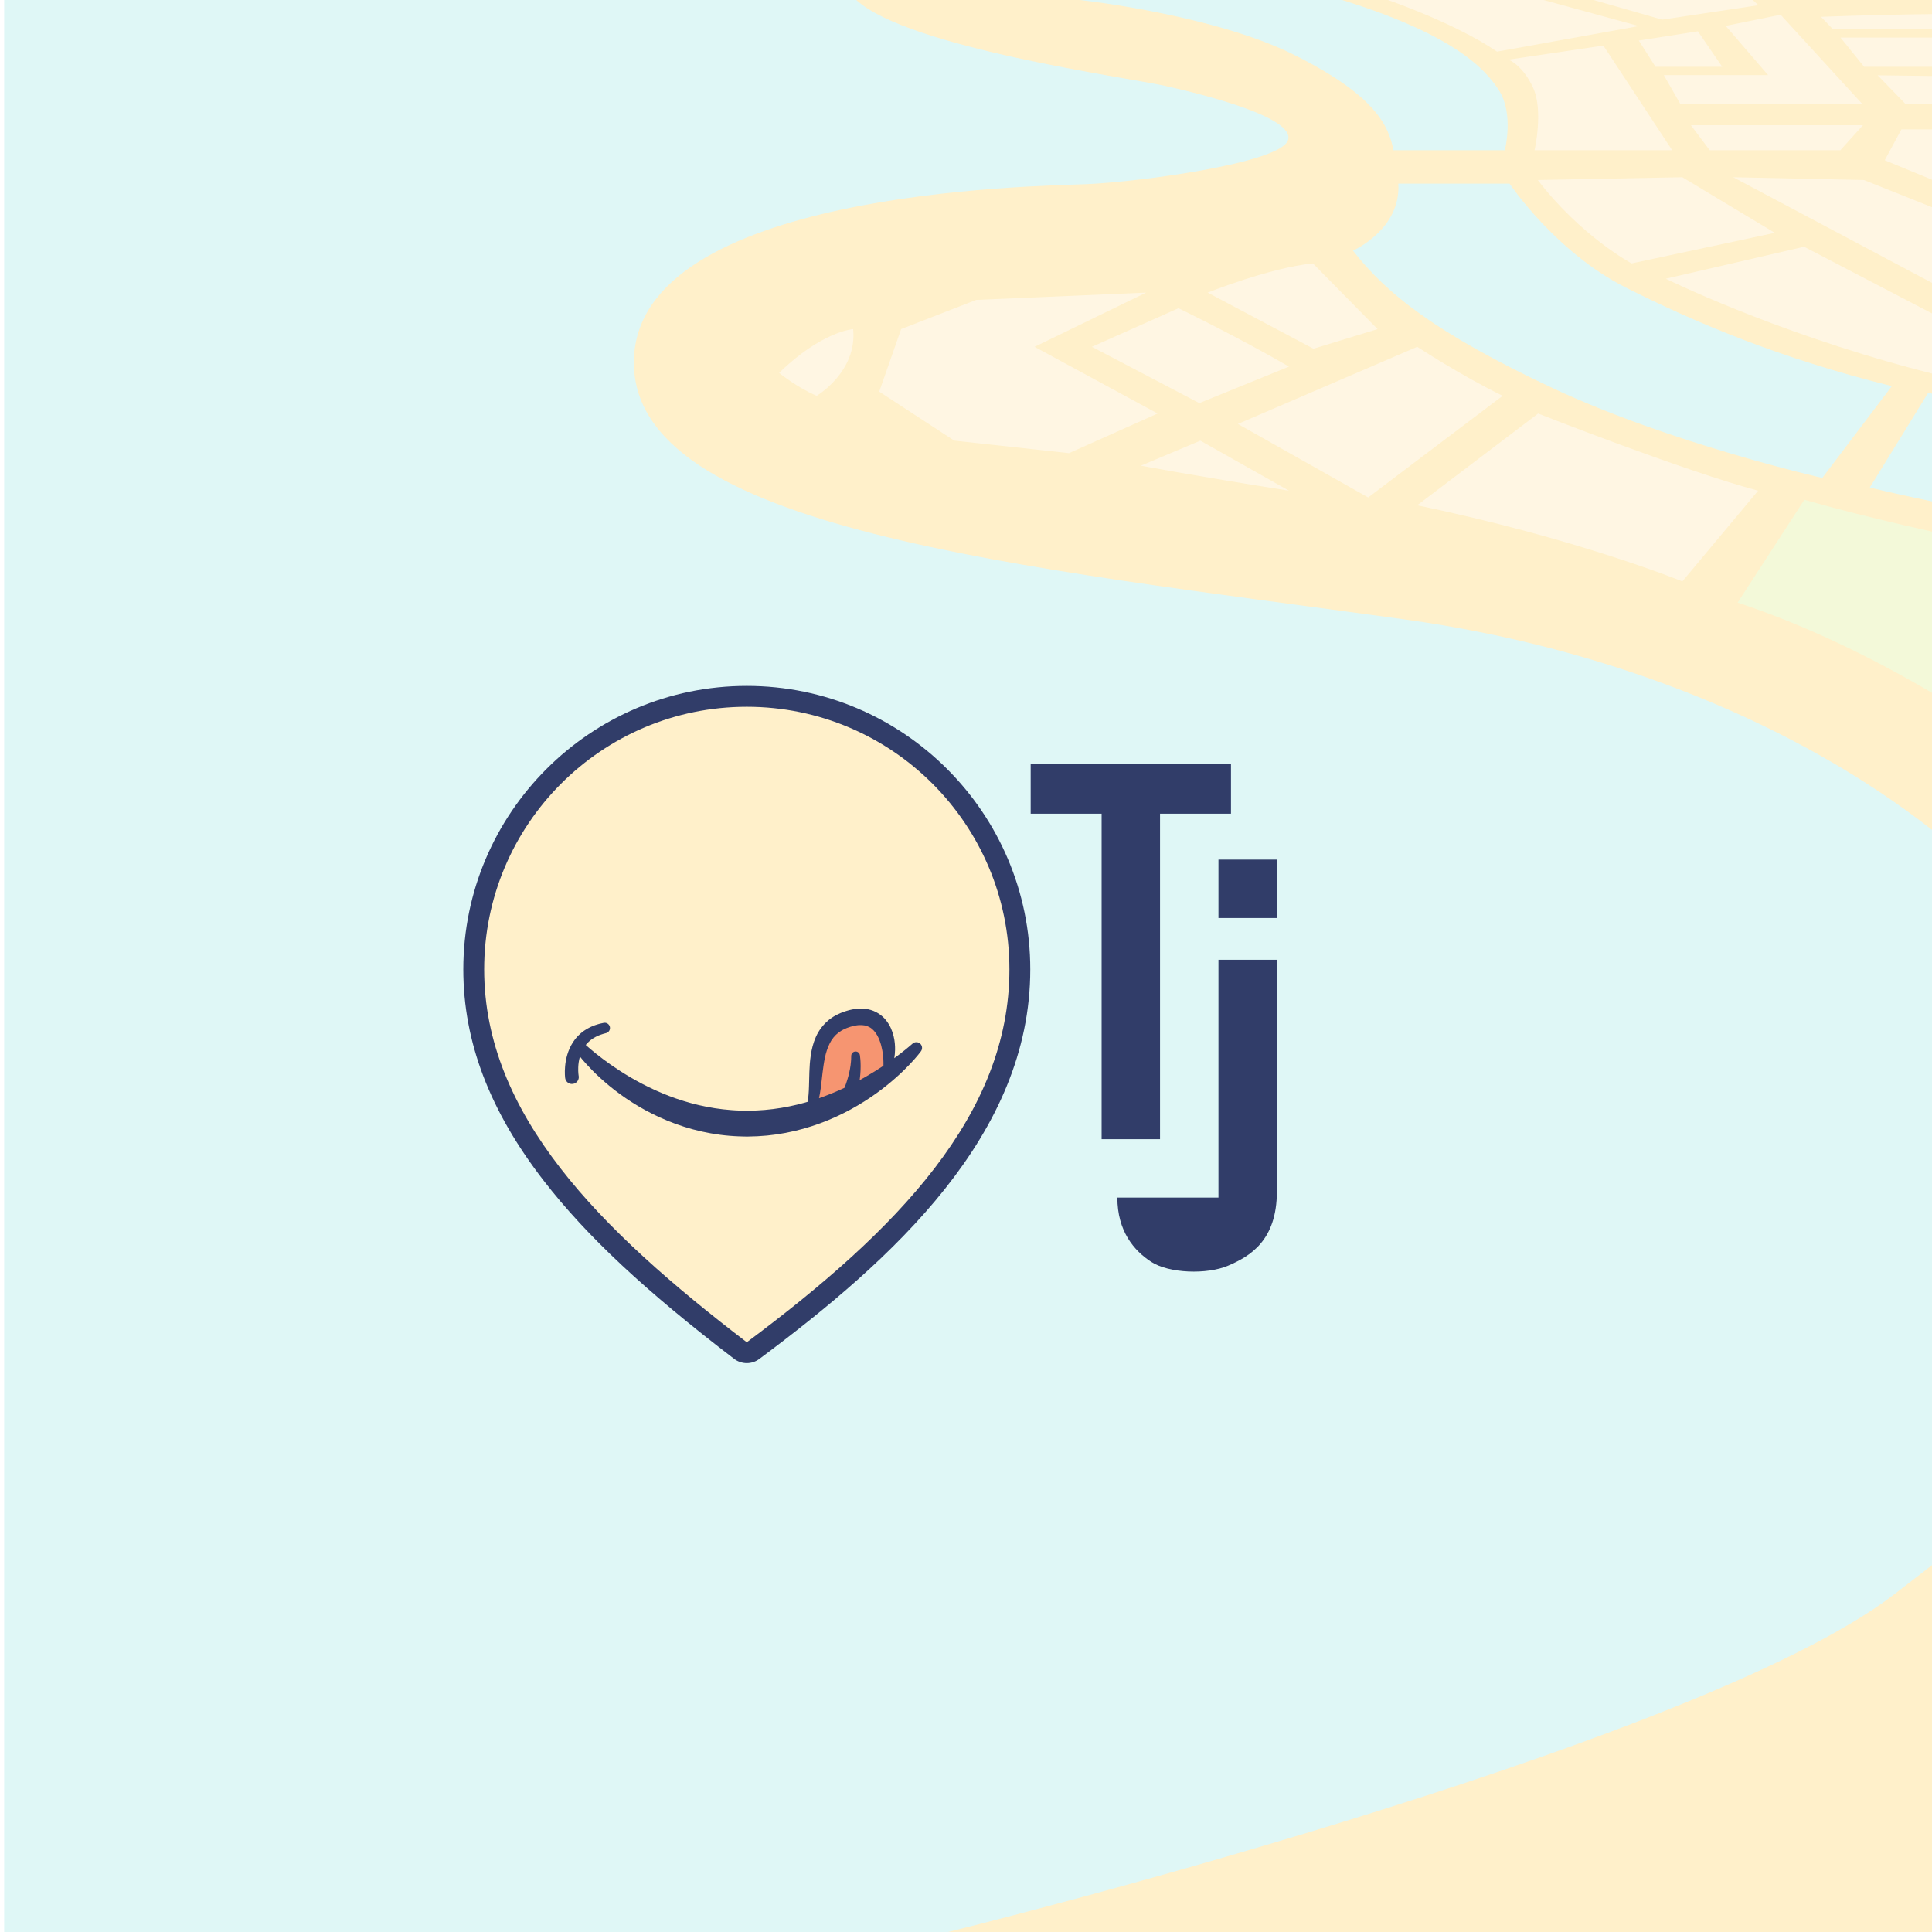
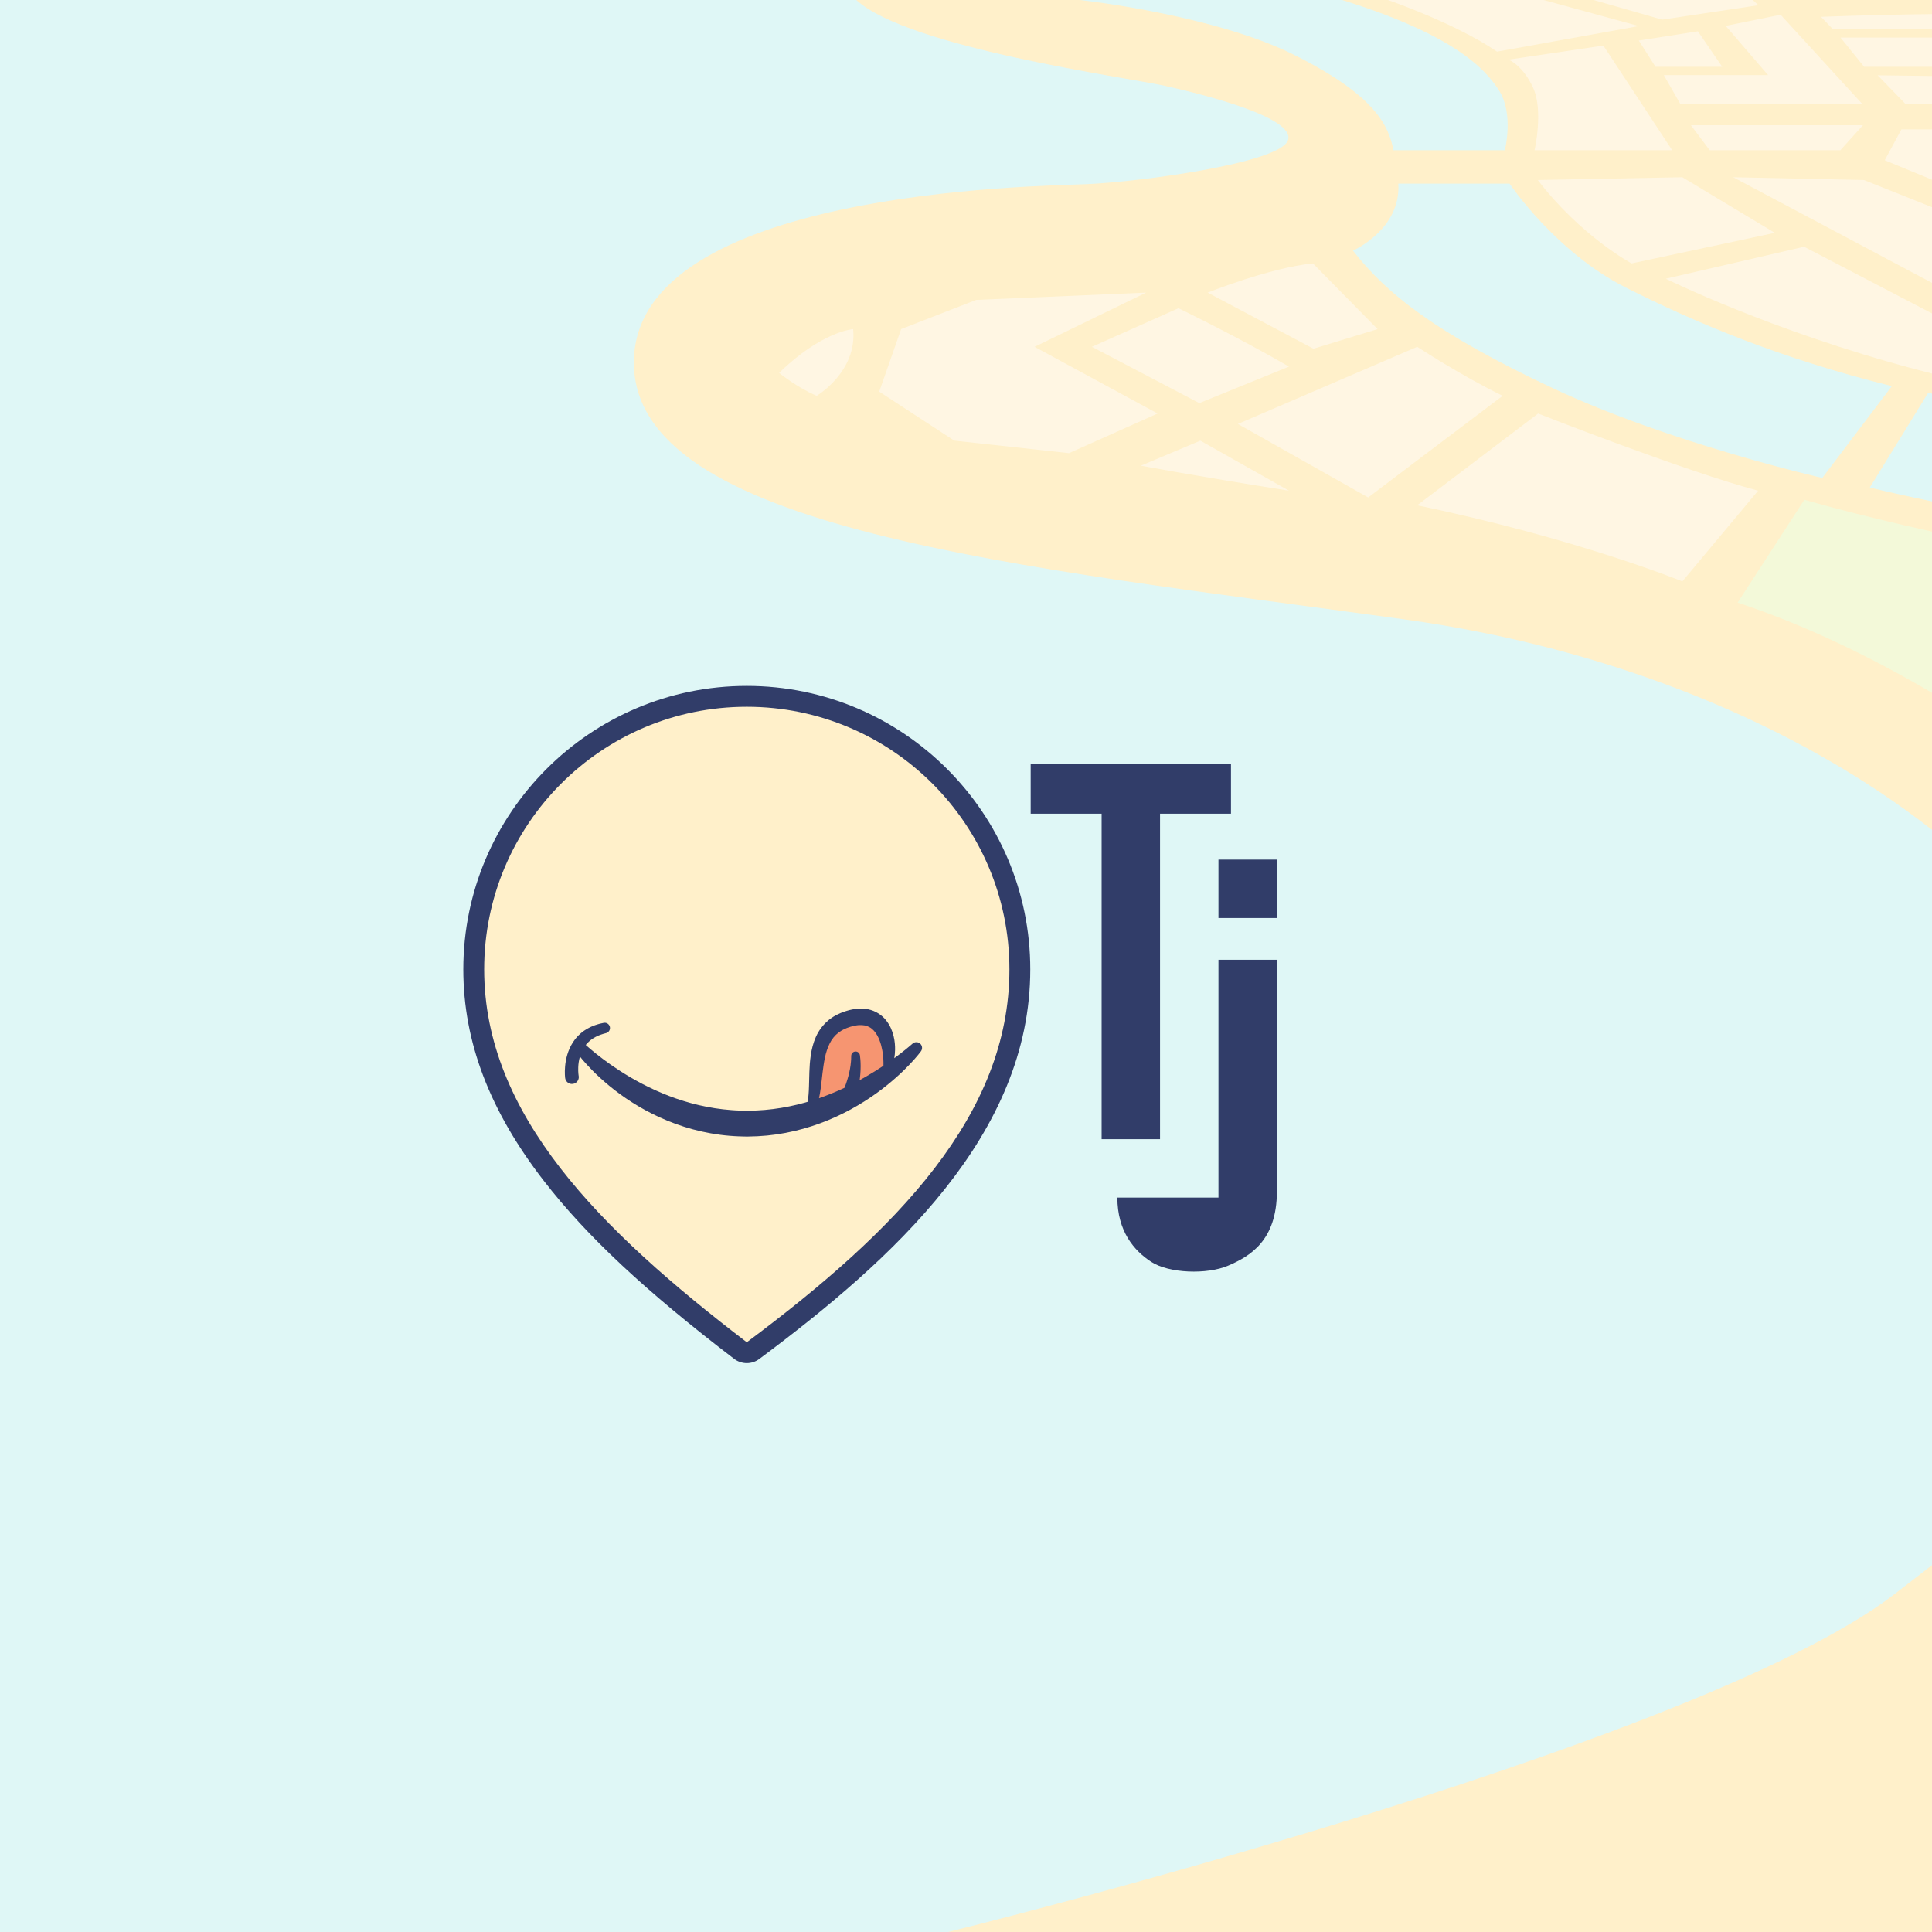
<svg xmlns="http://www.w3.org/2000/svg" version="1.1" id="Layer_1" x="0px" y="0px" width="463px" height="463px" viewBox="0 0 463 463" enable-background="new 0 0 463 463" xml:space="preserve">
-   <rect x="1" fill-rule="evenodd" clip-rule="evenodd" fill="#DFF7F6" width="462" height="463" />
+   <rect fill-rule="evenodd" clip-rule="evenodd" fill="#DFF7F6" width="463" height="463" />
  <g id="Layer_2" display="none">
    <g display="inline">
      <g>
        <linearGradient id="SVGID_1_" gradientUnits="userSpaceOnUse" x1="-941.48" y1="452.701" x2="-903.394" y2="487.678" gradientTransform="matrix(1 0 0 1 1388 -328)">
          <stop offset="0" style="stop-color:#3978DB" />
          <stop offset="1" style="stop-color:#5C9CFF" />
        </linearGradient>
        <path fill="url(#SVGID_1_)" d="M489.812,139.87c0-13.223-10.721-23.942-23.942-23.942s-23.941,10.719-23.941,23.942     c0,19.625,23.941,37.308,23.941,37.308S489.812,159.496,489.812,139.87z" />
        <path fill="#226CE0" d="M487.276,140.578c0-11.822-9.584-21.405-21.406-21.405c-11.82,0-21.404,9.583-21.404,21.405     c0,17.546,21.404,33.354,21.404,33.354S487.276,158.124,487.276,140.578z" />
      </g>
      <radialGradient id="SVGID_2_" cx="-922.13" cy="1010.335" r="23.772" gradientTransform="matrix(1 0 0 0.4 1388 -213.8008)" gradientUnits="userSpaceOnUse">
        <stop offset="0" style="stop-color:#004F54;stop-opacity:0.2" />
        <stop offset="1" style="stop-color:#004C54;stop-opacity:0" />
      </radialGradient>
      <ellipse fill="url(#SVGID_2_)" cx="465.87" cy="190.333" rx="31.34" ry="12.163" />
      <path fill="#76FFE8" d="M477,134h-1c-0.732,0-1.41,0.378-2,0.723v-2.556c0-0.552-0.447-1.167-1-1.167h-15    c-0.553,0-1,0.614-1,1.167v21c0,0.552,0.447,0.833,1,0.833h15c0.553,0,1-0.281,1-0.833v-2.556c0.59,0.344,1.268,0.39,2,0.39h1    c2.205,0,4-1.628,4-3.833v-9C481,135.961,479.206,134,477,134z M472,151c0,0.552-0.447,1-1,1h-11c-0.553,0-1-0.448-1-1v-12    c0-0.552,0.447-1,1-1h11c0.553,0,1,0.448,1,1V151z M479,147c0,1.104-0.896,2-2,2h-1c-1.104,0-2-0.896-2-2v-9c0-1.104,0.896-2,2-2    h1c1.104,0,2,0.896,2,2V147z" />
    </g>
    <g display="inline">
      <g>
        <linearGradient id="SVGID_3_" gradientUnits="userSpaceOnUse" x1="-1128.07" y1="356.881" x2="-1103.179" y2="379.74" gradientTransform="matrix(1 0 0 1 1388 -328)">
          <stop offset="0" style="stop-color:#3978DB" />
          <stop offset="1" style="stop-color:#5C9CFF" />
        </linearGradient>
        <path fill="url(#SVGID_3_)" d="M288.223,38.795c0-8.642-7.006-15.647-15.646-15.647c-8.642,0-15.648,7.005-15.648,15.647     c0,12.827,15.648,24.383,15.648,24.383S288.223,51.622,288.223,38.795z" />
        <path fill="#226CE0" d="M286.564,39.258c0-7.726-6.266-13.989-13.989-13.989s-13.988,6.263-13.988,13.989     c0,11.467,13.988,21.799,13.988,21.799S286.564,50.725,286.564,39.258z" />
      </g>
      <radialGradient id="SVGID_4_" cx="-1115.13" cy="891.333" r="12.589" gradientTransform="matrix(1 0 0 0.4 1388 -285.2002)" gradientUnits="userSpaceOnUse">
        <stop offset="0" style="stop-color:#004F54;stop-opacity:0.2" />
        <stop offset="1" style="stop-color:#004C54;stop-opacity:0" />
      </radialGradient>
      <ellipse fill="url(#SVGID_4_)" cx="272.87" cy="71.333" rx="16.598" ry="6.441" />
      <g>
        <path fill="#76FFE8" d="M263.234,43.551c0.201-0.242,0.388-0.499,0.609-0.721c3.215-3.23,6.434-6.456,9.65-9.683     c0.049-0.051,0.08-0.119,0.131-0.198c0.559,0.883,0.916,1.771,1.086,2.732c0.326,1.833,0.043,3.572-0.877,5.188     c-0.902,1.583-2.225,2.697-3.932,3.343c-1.117,0.422-2.273,0.569-3.461,0.451c-1.15-0.115-2.217-0.487-3.209-1.077     C263.234,43.574,263.234,43.563,263.234,43.551z" />
        <path fill="#76FFE8" d="M269.965,50.245c-0.146-0.308-0.301-0.612-0.434-0.925c-0.459-1.074-0.66-2.196-0.629-3.365     c0.004-0.15,0.053-0.205,0.193-0.234c1.202-0.248,2.301-0.737,3.293-1.458c1.366-0.993,2.389-2.266,3.012-3.838     c0.209-0.526,0.338-1.084,0.496-1.629c0.024-0.09,0.041-0.145,0.153-0.15c1.572-0.068,3.029,0.309,4.373,1.125     c0.021,0.012,0.035,0.029,0.104,0.083c-0.07,0.046-0.14,0.078-0.188,0.127c-3.269,3.272-6.532,6.546-9.803,9.818     c-0.164,0.164-0.356,0.297-0.535,0.445C269.989,50.245,269.977,50.245,269.965,50.245z" />
        <path fill="#76FFE8" d="M281.663,37.864c-0.097,0.299-0.188,0.6-0.285,0.897c-0.012,0.038-0.037,0.072-0.065,0.121     c-1.595-1.028-3.334-1.52-5.248-1.459c0.047-1.907-0.435-3.65-1.478-5.243c0.279-0.178,0.57-0.273,0.877-0.327     c0.052-0.009,0.103-0.025,0.152-0.037c0.18,0,0.358,0,0.539,0c0.02,0.011,0.038,0.028,0.061,0.032     c0.972,0.176,1.636,0.723,1.988,1.646c0.021,0.056,0.09,0.109,0.147,0.132c0.724,0.277,1.224,0.776,1.502,1.5     c0.025,0.066,0.097,0.139,0.162,0.164c0.732,0.28,1.234,0.784,1.5,1.521c0.06,0.167,0.099,0.341,0.146,0.513     C281.663,37.504,281.663,37.684,281.663,37.864z" />
        <path fill="#76FFE8" d="M264.225,45.4c1.078,0.384,2.24,0.571,3.457,0.519c-0.029,1.235,0.162,2.414,0.601,3.577     C266.905,48.106,265.551,46.739,264.225,45.4z" />
      </g>
    </g>
    <g display="inline">
      <g>
        <g>
          <linearGradient id="SVGID_5_" gradientUnits="userSpaceOnUse" x1="-1077.622" y1="615.981" x2="-999.231" y2="687.973" gradientTransform="matrix(1 0 0 1 1388 -328)">
            <stop offset="0" style="stop-color:#3978DB" />
            <stop offset="1" style="stop-color:#5C9CFF" />
          </linearGradient>
          <path fill="url(#SVGID_5_)" d="M399.491,319.209c0-27.217-22.064-49.281-49.281-49.281c-27.219,0-49.281,22.064-49.281,49.281      c0,40.396,49.281,76.791,49.281,76.791S399.491,359.604,399.491,319.209z" />
          <path fill="#226CE0" d="M394.268,320.666c0-24.333-19.727-44.059-44.059-44.059s-44.059,19.726-44.059,44.059      c0,36.115,44.059,68.654,44.059,68.654S394.268,356.781,394.268,320.666z" />
        </g>
      </g>
      <radialGradient id="SVGID_6_" cx="-1038.13" cy="1236.33" r="40.733" gradientTransform="matrix(1 0 0 0.4 1388 -78.2002)" gradientUnits="userSpaceOnUse">
        <stop offset="0" style="stop-color:#004F54;stop-opacity:0.3" />
        <stop offset="1" style="stop-color:#004C54;stop-opacity:0" />
      </radialGradient>
      <ellipse fill="url(#SVGID_6_)" cx="349.87" cy="416.332" rx="53.703" ry="20.843" />
      <g>
        <path fill="#76FFE8" d="M371,304.971c0,1.358-1.762,5.029-3.123,5.029H334.2c-1.359,0-4.199-3.671-4.199-5.029v-0.824     c0-2.465,2.41-4.004,5.799-4.927c8.133-2.22,20.648-2.702,29.511,0c2.668,0.814,5.69,2.259,5.69,4.927L371,304.971L371,304.971z" />
        <path fill="#76FFE8" d="M330,333.062c0-1.363,2.84-5.062,4.199-5.062h33.678c1.361,0,3.123,3.698,3.123,5.062v0.817     c0,2.468-1.871,4.004-5.254,4.931c-8.137,2.221-20.924,2.701-29.783,0c-2.67-0.812-5.963-2.262-5.963-4.931V333.062z" />
        <rect x="330" y="321" fill="#76FFE8" width="41" height="5" />
        <g>
          <path fill="#76FFE8" d="M331.133,319.448c-0.354,0-0.709-0.138-0.977-0.407c-0.539-0.537-0.539-1.41,0-1.95      c2.557-2.556,5.738-5.737,10.268-2.567c3.375,2.359,6.646,2.562,10.014,0.613c4.246-2.467,7.082-3.084,11.693,0.053      c3.266,2.221,4.258,1.539,6.658-0.761c0.549-0.525,1.424-0.509,1.949,0.04c0.526,0.553,0.506,1.426-0.039,1.95      c-3.213,3.076-5.66,4.085-10.121,1.051c-3.279-2.232-4.834-2.223-8.76,0.052c-4.269,2.473-8.754,2.218-12.976-0.733      c-2.396-1.683-3.819-0.66-6.737,2.255C331.836,319.311,331.483,319.448,331.133,319.448z" />
        </g>
      </g>
    </g>
  </g>
  <path fill="#FFF0CA" d="M205.214,0c12.493,11.449,64.961,18.571,73.955,20.57c8.995,1.998,31.481,7.578,29.483,13.075  c-1.999,5.497-35.979,9.996-48.472,10.495c-12.492,0.5-107.604,1.668-108.271,42.311c-0.666,40.643,92.613,49.312,184.557,61.971  C386.979,155.376,431.252,174,463,198.871V0H205.214z" />
  <path fill="#DFF7F6" d="M389.573,68.888C372.751,60.393,361.757,44,361.757,44h-26.65c0.666,11-10.869,16.06-10.869,16.06  c7.955,10.244,19.779,19.782,48.014,33.024c28.234,13.243,64.461,21.453,64.461,21.453l16.658-22.001  C426.552,85.872,406.396,77.383,389.573,68.888z" />
  <path fill="#DFF7F6" d="M462.105,94.107l-14.014,22.736c3.408,0.825,8.553,1.983,14.908,3.318v-25.81  C462.418,94.196,462.105,94.107,462.105,94.107z" />
  <path fill="#DFF7F6" d="M333.94,36h26.693c0,0,2.186-8.568-1.312-14.189C355.823,16.188,347.89,8.178,321.655,0h-62.837  c0,0,31.865,3.445,51.245,13.106C329.444,22.769,332.774,30,333.94,36z" />
  <path fill="#FFF0CA" d="M454.066,381.992C406.094,418.971,227.201,463,227.201,463H463v-87.916  C460.127,377.319,457.15,379.616,454.066,381.992z" />
  <path fill="#F3F9D9" d="M432.414,119.76l-15.992,24.651c16.574,5.493,32.422,13.301,46.578,21.622v-38.636  C443.535,123.064,432.414,119.76,432.414,119.76z" />
  <path fill="#FFF6E3" d="M339.628,121.092c38.477,7.995,63.543,18.239,63.543,18.239l18.158-21.737  c-17.924-4.777-52.717-18.489-52.717-18.489L339.628,121.092z" />
  <path fill="#FFF6E3" d="M339.628,83.115l-42.974,18.488l31.231,17.615l32.23-24.361C350.235,90.067,339.628,83.115,339.628,83.115z" />
  <path fill="#FFF6E3" d="M273.417,111.597c0,0,11.743,2.249,35.479,5.997l-21.236-11.993L273.417,111.597z" />
  <polygon fill="#FFF6E3" points="247.933,83.115 274.666,70.122 233.941,71.871 215.952,78.866 210.705,93.857 228.693,105.601   256.178,108.599 277.416,99.104 " />
  <path fill="#FFF6E3" d="M186.718,89.36c0,0,4.249,3.498,8.995,5.497c0,0,9.744-5.746,8.745-15.991  C204.458,78.866,196.963,79.366,186.718,89.36z" />
  <path fill="#FFF6E3" d="M287.408,96.606l21.487-8.745c-11.991-6.996-26.483-13.993-26.483-13.993l-20.738,9.246L287.408,96.606z" />
  <path fill="#FFF6E3" d="M330.134,78.866l-15.492-15.74c-10.243,1-25.233,6.996-25.233,6.996l25.36,13.451L330.134,78.866z" />
  <path fill="#FFF6E3" d="M432.352,59.128l-33.146,7.662c0,0,25.152,12.492,59.965,21.737c1.279,0.34,2.557,0.668,3.83,0.99V75.112  L432.352,59.128z" />
  <path fill="#FFF6E3" d="M391.013,63.126l34.314-7.329l-22.156-13.325l-34.645,0.666C378.853,56.63,391.013,63.126,391.013,63.126z" />
  <path fill="#FFF6E3" d="M400.733,36l-16.49-25.081l-22.736,3.367c0,0,3.414,1.279,5.914,6.776C369.919,26.559,367.753,36,367.753,36  H400.733z" />
  <path fill="#FFF6E3" d="M392.739,6.245L369.919,0h-37.311c0,0,16.156,5.538,26.15,12.368L392.739,6.245z" />
  <polygon fill="#FFF6E3" points="406.896,7.494 392.739,9.713 396.737,16 412.728,16 " />
  <polygon fill="#FFF6E3" points="413.56,6.198 423.722,18 398.735,18 402.733,25 446.374,25 426.72,3.529 " />
  <polygon fill="#FFF6E3" points="421.388,1.248 420.056,0 381.911,0 398.319,4.704 " />
  <polygon fill="#FFF6E3" points="446.456,30 405.231,30 409.729,36 441.042,36 " />
  <polygon fill="#FFF6E3" points="446.678,43.138 415.363,42.472 463,67.791 463,49.647 " />
  <polygon fill="#FFF6E3" points="455.672,31 451.674,38.402 463,43.064 463,31 " />
  <path fill="#FFF6E3" d="M436.41,4.034L439.242,7H463V3.376C447.604,3.559,436.41,4.034,436.41,4.034z" />
  <polygon fill="#FFF6E3" points="449.986,18.042 456.73,25 463,25 463,18.206 " />
  <polygon fill="#FFF6E3" points="441.074,9 446.736,16 463,16 463,9 " />
  <g>
    <g>
      <path fill="#FFF0CA" d="M178.966,324.17c-0.535,0-1.07-0.171-1.518-0.514c-33.198-25.372-63.918-53.999-63.918-91.345    c0-36.082,29.354-65.436,65.436-65.436c36.082,0,65.437,29.354,65.437,65.436c0,38.539-32.324,67.812-63.944,91.363    C180.017,324.005,179.491,324.17,178.966,324.17z" />
      <path fill="#313D69" d="M178.966,169.375c34.759,0,62.937,28.177,62.937,62.936s-26.779,62.426-62.937,89.358    c-35.239-26.933-62.936-54.6-62.936-89.358S144.208,169.375,178.966,169.375 M178.966,164.375    c-37.46,0-67.936,30.476-67.936,67.936c0,17.33,6.313,33.906,19.3,50.676c10.244,13.227,24.307,26.382,45.6,42.655    c0.896,0.685,1.966,1.027,3.036,1.027c1.05,0,2.1-0.33,2.987-0.99c32.117-23.923,64.95-53.724,64.95-93.368    C246.903,194.852,216.427,164.375,178.966,164.375L178.966,164.375z" />
    </g>
  </g>
  <g>
    <g>
      <g>
        <g>
          <path fill="#313D69" d="M220.689,251.95c0,0-0.06,0.079-0.179,0.235c-0.111,0.145-0.275,0.358-0.497,0.627      c-0.447,0.531-1.093,1.312-1.986,2.237c-0.885,0.927-1.986,2.034-3.332,3.213c-1.339,1.185-2.901,2.474-4.701,3.762      c-3.587,2.576-8.116,5.204-13.385,7.146c-2.629,0.974-5.437,1.771-8.35,2.321c-0.731,0.123-1.465,0.244-2.201,0.368      c-0.742,0.089-1.486,0.179-2.231,0.269c-0.772,0.057-1.543,0.11-2.317,0.168c-0.741,0.035-1.429,0.041-2.146,0.065l-0.266,0.007      l-0.138,0.003l-0.07-0.003l-0.142-0.004l-0.566-0.014l-1.131-0.03c-0.754-0.011-1.504-0.096-2.254-0.139      c-1.499-0.122-2.984-0.322-4.444-0.581c-2.924-0.511-5.745-1.293-8.387-2.248c-2.644-0.956-5.107-2.1-7.351-3.322      c-2.245-1.228-4.27-2.541-6.061-3.846c-1.793-1.306-3.344-2.613-4.668-3.822c-1.332-1.2-2.415-2.326-3.285-3.276      c-0.681-0.734-1.214-1.379-1.623-1.885c-0.256,0.894-0.377,1.787-0.403,2.534c-0.03,0.649,0.003,1.192,0.034,1.561      c0.018,0.183,0.034,0.324,0.047,0.412c0.012,0.079,0.02,0.122,0.02,0.122l0.006,0.041c0.142,0.896-0.467,1.735-1.361,1.876      c-0.894,0.143-1.735-0.469-1.877-1.359c-0.003-0.028-0.008-0.058-0.01-0.084c0,0-0.009-0.079-0.024-0.228      c-0.014-0.141-0.027-0.333-0.038-0.578c-0.017-0.486-0.024-1.168,0.053-1.983c0.075-0.812,0.226-1.765,0.525-2.761      c0.146-0.499,0.334-1.007,0.56-1.513c0.227-0.504,0.498-1.004,0.807-1.479c0.152-0.239,0.326-0.468,0.492-0.696      c0.185-0.217,0.354-0.445,0.551-0.646c0.195-0.202,0.383-0.409,0.593-0.587c0.202-0.188,0.406-0.365,0.621-0.522      c0.105-0.08,0.21-0.162,0.313-0.241c0.109-0.071,0.216-0.142,0.322-0.213c0.211-0.144,0.422-0.274,0.635-0.385      c0.417-0.245,0.833-0.42,1.211-0.589c0.386-0.139,0.735-0.289,1.056-0.37c0.317-0.091,0.593-0.184,0.823-0.226      c0.458-0.101,0.72-0.158,0.72-0.158c0.681-0.148,1.352,0.282,1.5,0.961c0.144,0.657-0.254,1.31-0.897,1.484l-0.088,0.024      c0,0-0.213,0.058-0.587,0.158c-0.19,0.043-0.404,0.131-0.656,0.216c-0.257,0.076-0.519,0.211-0.818,0.331      c-0.282,0.147-0.598,0.293-0.896,0.492c-0.157,0.09-0.308,0.195-0.456,0.309c-0.075,0.055-0.152,0.108-0.229,0.166      c-0.072,0.062-0.145,0.125-0.218,0.188c-0.151,0.121-0.292,0.256-0.428,0.396c-0.146,0.134-0.271,0.292-0.403,0.442      c-0.037,0.037-0.068,0.083-0.101,0.125c0.112,0.101,0.248,0.223,0.424,0.379c0.477,0.429,1.208,1.034,2.146,1.794      c0.941,0.754,2.117,1.633,3.484,2.604c1.374,0.96,2.962,1.986,4.732,3.022c3.538,2.07,7.846,4.144,12.661,5.627      c2.405,0.748,4.935,1.337,7.528,1.741c1.296,0.204,2.614,0.342,3.935,0.446c0.663,0.034,1.325,0.108,1.991,0.109l0.998,0.019      l0.5,0.011l0.124,0.003l0.052,0.001h0.006l0.266-0.006c0.703-0.02,1.438-0.021,2.112-0.049c0.643-0.044,1.285-0.086,1.925-0.128      c0.661-0.071,1.32-0.14,1.978-0.208c0.655-0.096,1.308-0.189,1.958-0.283c0.646-0.12,1.292-0.24,1.933-0.358      c0.639-0.141,1.272-0.281,1.904-0.421c0.627-0.163,1.249-0.325,1.867-0.487c0.217-0.064,0.429-0.128,0.645-0.19      c0.18-0.97,0.287-2.226,0.326-3.714c0.029-1.067,0.06-2.224,0.093-3.446c0.042-1.249,0.122-2.592,0.338-4.01      c0.211-1.411,0.561-2.924,1.234-4.414c0.657-1.488,1.729-2.927,3.073-4.027c0.342-0.263,0.691-0.522,1.054-0.753l0.553-0.322      c0.184-0.11,0.372-0.205,0.565-0.288l0.572-0.261l0.143-0.064l0.186-0.072l0.249-0.092l0.497-0.184      c0.176-0.062,0.402-0.126,0.601-0.187c0.413-0.133,0.814-0.22,1.215-0.301c0.399-0.087,0.824-0.128,1.238-0.177      c0.845-0.063,1.719-0.028,2.585,0.142c0.866,0.184,1.71,0.527,2.446,0.991c0.734,0.469,1.368,1.045,1.85,1.669      c0.987,1.245,1.495,2.573,1.787,3.771c0.297,1.202,0.366,2.304,0.351,3.266c-0.012,0.76-0.092,1.431-0.189,2.013      c0.52-0.378,0.997-0.736,1.425-1.067c0.952-0.744,1.697-1.336,2.182-1.757c0.473-0.406,0.726-0.622,0.726-0.622l0.065-0.057      c0.574-0.494,1.438-0.429,1.929,0.145C221.067,250.729,221.073,251.449,220.689,251.95z" />
        </g>
      </g>
      <g>
        <path fill="#F69571" d="M211.69,253.82c-0.026-0.571-0.102-1.262-0.238-2.032c-0.141-0.768-0.339-1.621-0.67-2.464     c-0.32-0.845-0.771-1.68-1.358-2.322c-0.293-0.324-0.614-0.596-0.976-0.799c-0.358-0.207-0.747-0.368-1.191-0.459     c-0.446-0.087-0.937-0.116-1.465-0.082c-0.268,0.035-0.536,0.051-0.816,0.113c-0.28,0.057-0.563,0.111-0.82,0.19     c-0.136,0.04-0.252,0.062-0.41,0.113l-0.5,0.175l-0.25,0.087l-0.057,0.021l-0.006,0.003l-0.099,0.043l-0.399,0.174     c-0.277,0.101-0.502,0.269-0.763,0.392c-0.244,0.145-0.472,0.305-0.704,0.464c-0.88,0.68-1.61,1.547-2.126,2.607     c-0.522,1.052-0.912,2.228-1.16,3.444c-0.251,1.215-0.417,2.447-0.566,3.643c-0.146,1.192-0.248,2.353-0.399,3.438     c-0.127,0.931-0.266,1.808-0.443,2.614c2.155-0.748,4.195-1.596,6.105-2.494c0.121-0.309,0.246-0.642,0.374-0.995     c0.187-0.551,0.38-1.143,0.538-1.743c0.082-0.299,0.16-0.6,0.223-0.896c0.071-0.298,0.131-0.592,0.179-0.876     c0.057-0.287,0.1-0.563,0.133-0.827c0.035-0.262,0.073-0.513,0.086-0.742c0.02-0.229,0.039-0.441,0.055-0.628     c0.005-0.187,0.01-0.35,0.013-0.483c0.009-0.27,0.013-0.424,0.013-0.424l0.002-0.074c0.017-0.576,0.5-1.03,1.078-1.011     c0.528,0.013,0.952,0.419,1.007,0.93c0,0,0.02,0.172,0.054,0.478c0.016,0.152,0.037,0.338,0.059,0.551     c0.012,0.213,0.025,0.453,0.039,0.715c0.019,0.262,0.018,0.545,0.018,0.846c0.005,0.3,0,0.616-0.019,0.941     c-0.01,0.328-0.031,0.665-0.063,1.006c-0.024,0.342-0.064,0.687-0.109,1.031c-0.015,0.124-0.036,0.246-0.053,0.369     c0.488-0.266,0.965-0.532,1.426-0.797c1.576-0.909,3.004-1.801,4.276-2.65c0.003-0.071,0.006-0.154,0.01-0.258     C211.714,254.839,211.733,254.394,211.69,253.82z" />
      </g>
    </g>
    <polygon fill="#313D69" points="247,183 295,183 295,195 278,195 278,273 264,273 264,195 247,195  " />
    <path fill="#313D69" d="M292,230h14c0,0,0,50.213,0,55.539c0,11.82-6.514,15.547-11.639,17.757   c-5.127,2.212-14.198,1.851-18.417-0.861c-4.224-2.714-8.17-7.435-8.17-15.435H292V230z" />
    <rect x="292" y="206" fill="#313D69" width="14" height="14" />
  </g>
</svg>
